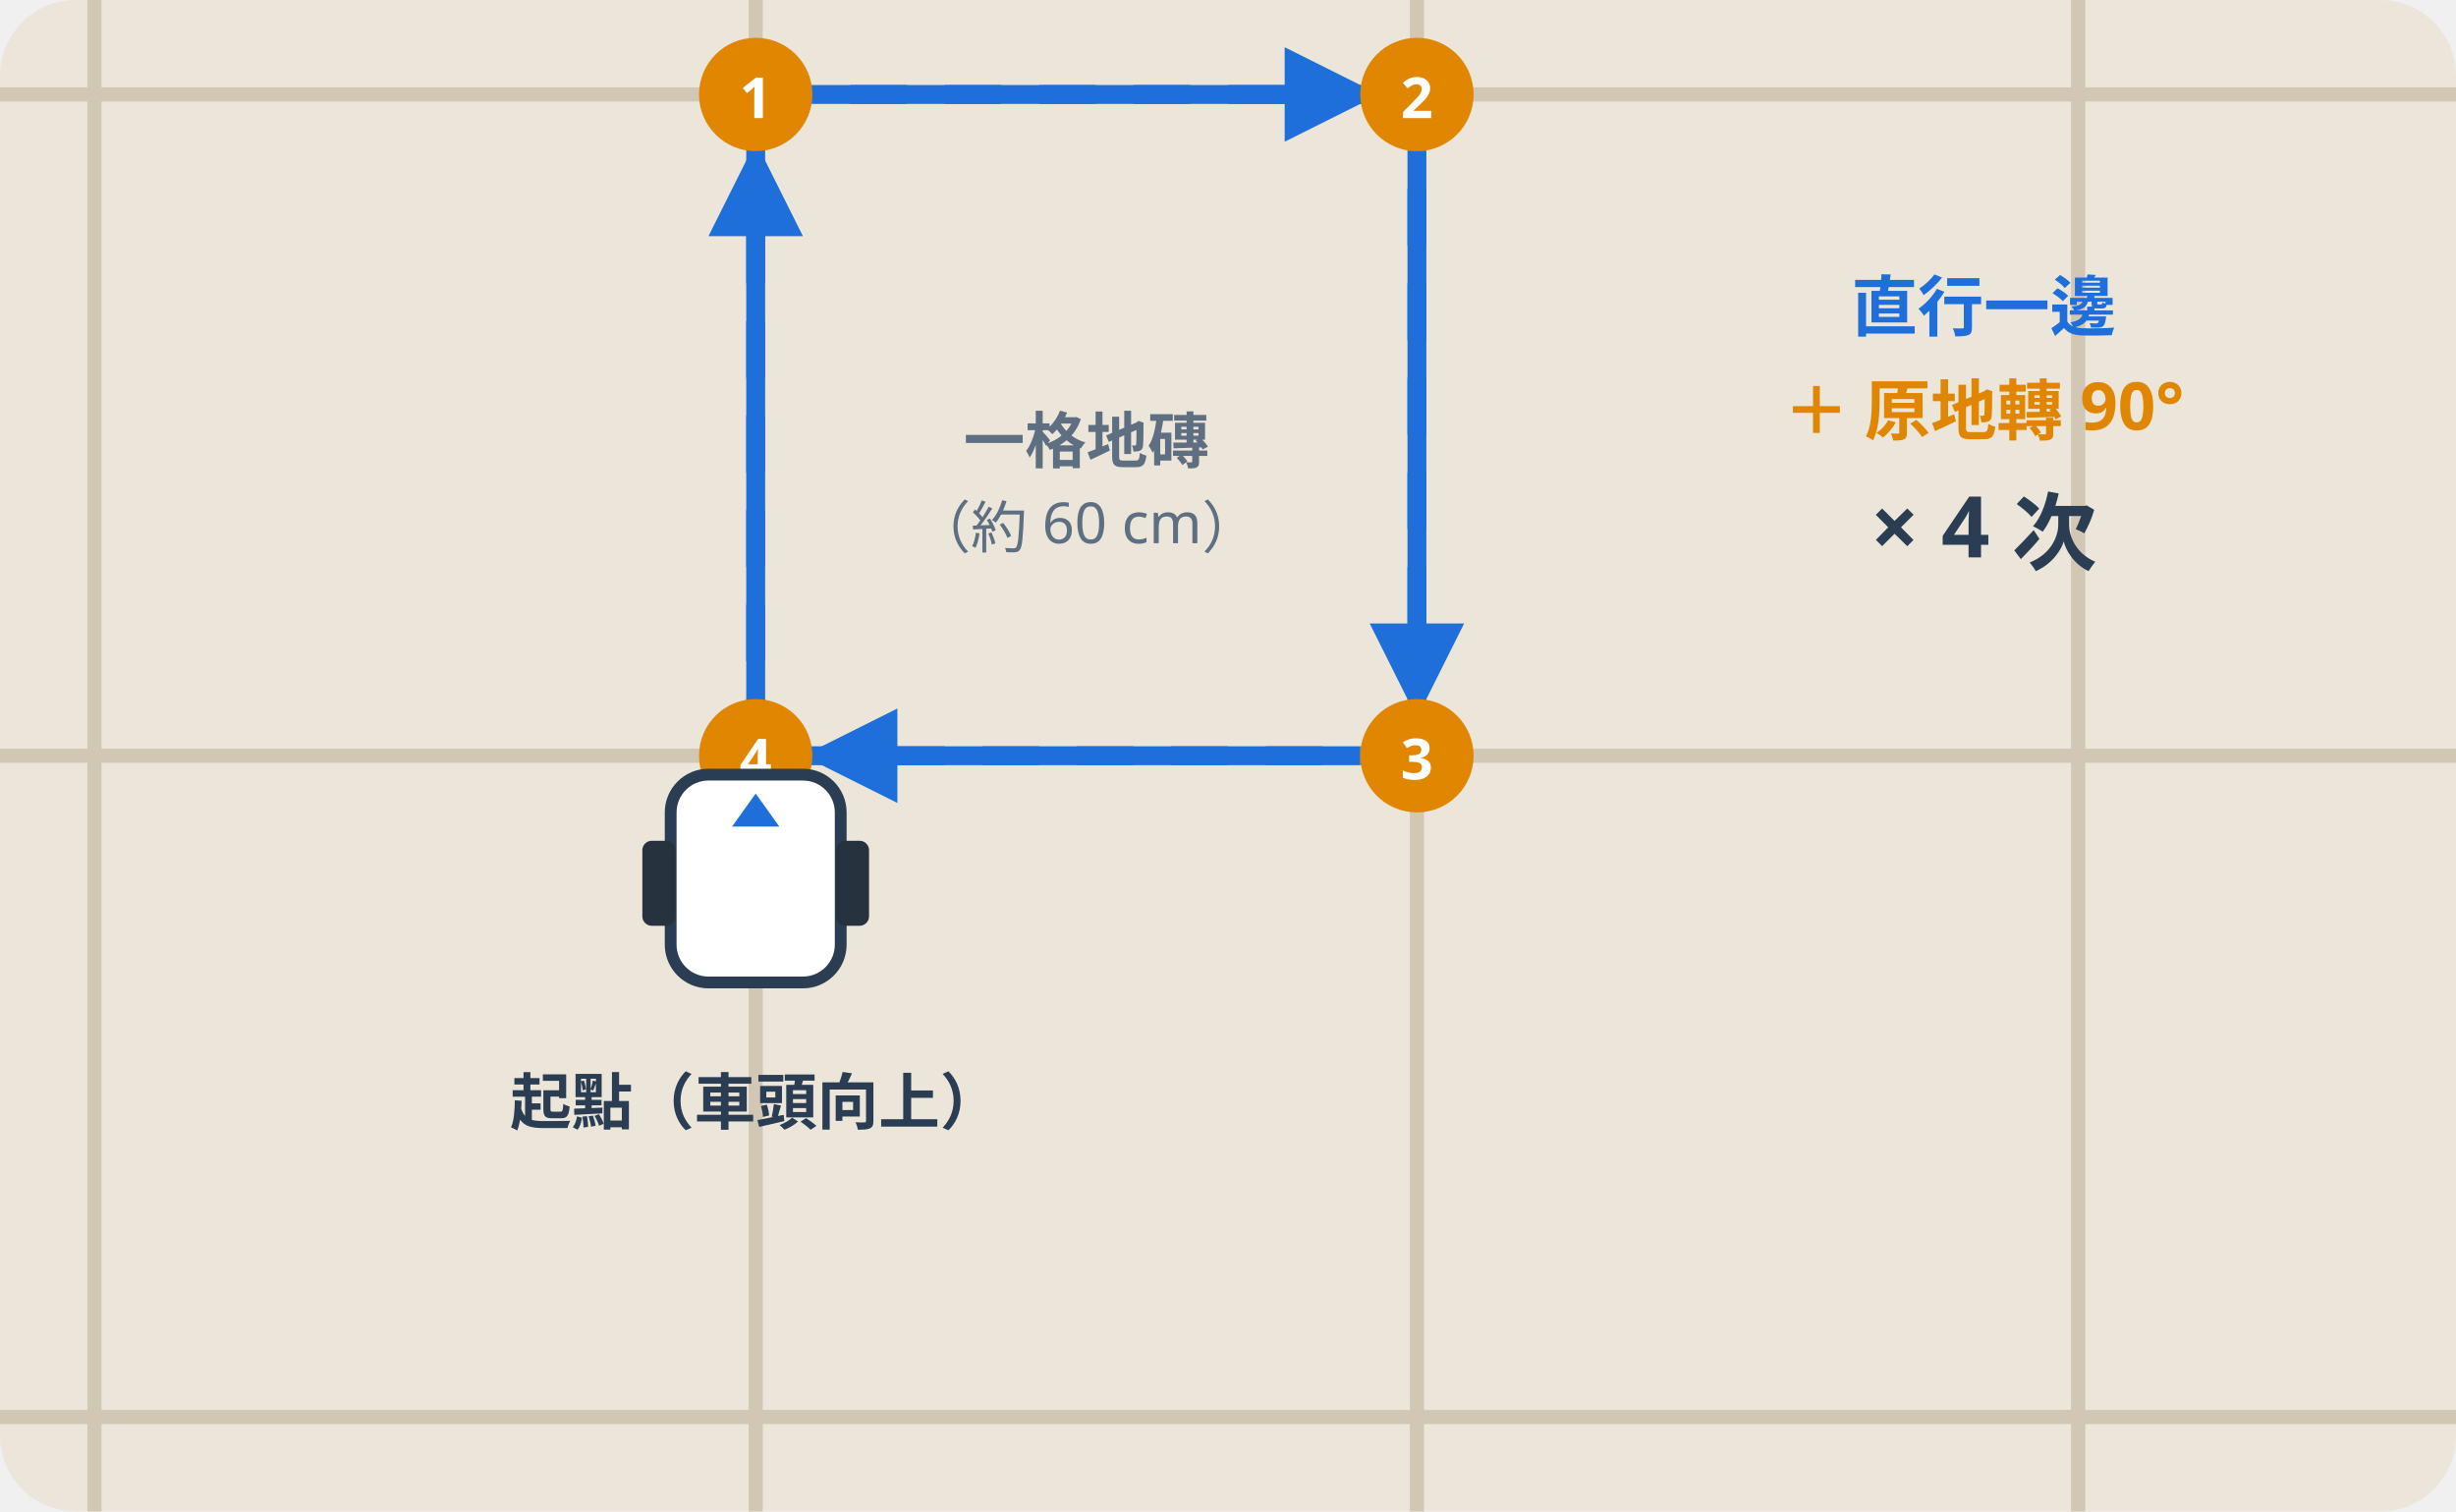
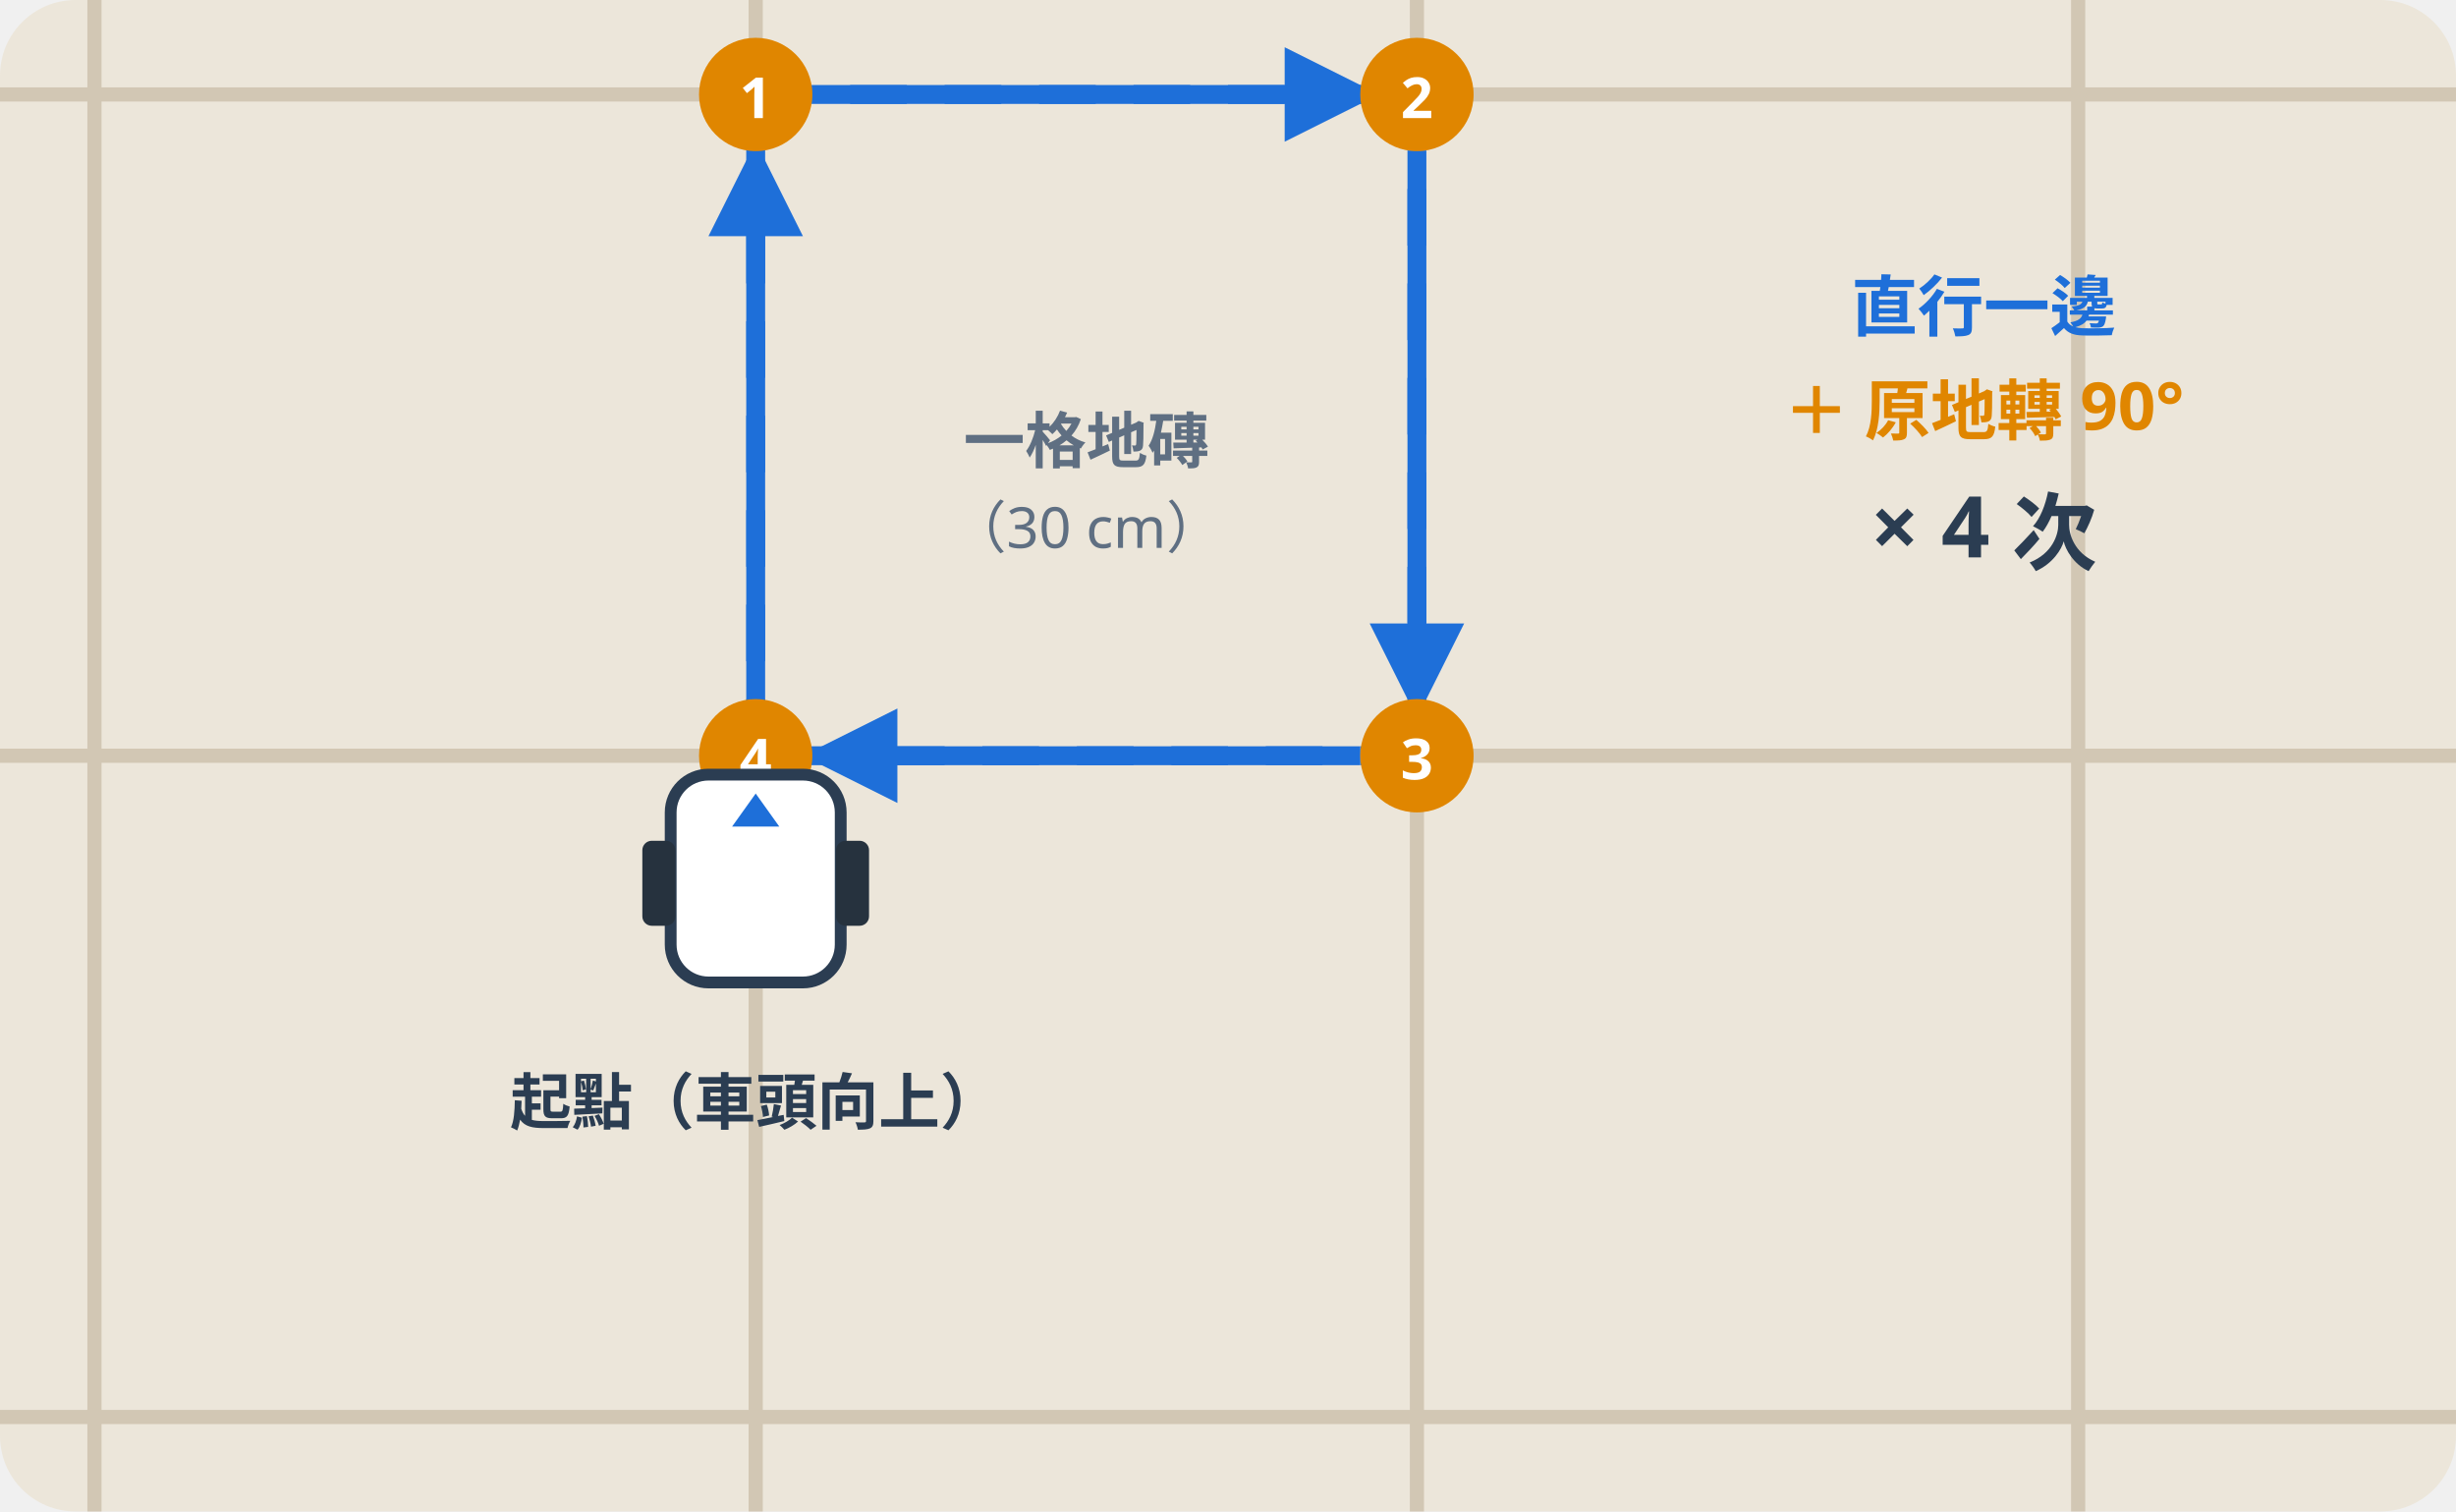
<svg xmlns="http://www.w3.org/2000/svg" viewBox="0 0 520 320" role="img" aria-label="走一格地磚正方形">
  <defs>
    <marker id="sqg" viewBox="0 0 10 10" refX="7" refY="5" markerWidth="5" markerHeight="5" orient="auto-start-reverse">
      <path d="M0 0 L10 5 L0 10 z" fill="#1f9d55" />
    </marker>
    <marker id="sqr" viewBox="0 0 10 10" refX="7" refY="5" markerWidth="5" markerHeight="5" orient="auto-start-reverse">
      <path d="M0 0 L10 5 L0 10 z" fill="#d63a3a" />
    </marker>
    <marker id="sqk" viewBox="0 0 10 10" refX="7" refY="5" markerWidth="5" markerHeight="5" orient="auto-start-reverse">
      <path d="M0 0 L10 5 L0 10 z" fill="#2b3d52" />
    </marker>
    <marker id="sqb" viewBox="0 0 10 10" refX="7" refY="5" markerWidth="5" markerHeight="5" orient="auto-start-reverse">
      <path d="M0 0 L10 5 L0 10 z" fill="#1e6fd9" />
    </marker>
    <marker id="sqo" viewBox="0 0 10 10" refX="7" refY="5" markerWidth="5" markerHeight="5" orient="auto-start-reverse">
      <path d="M0 0 L10 5 L0 10 z" fill="#e08600" />
    </marker>
    <marker id="sqm" viewBox="0 0 10 10" refX="7" refY="5" markerWidth="5" markerHeight="5" orient="auto-start-reverse">
      <path d="M0 0 L10 5 L0 10 z" fill="#5f6f82" />
    </marker>
  </defs>
  <rect width="520" height="320" rx="16" fill="#ece6da" />
  <line x1="20" y1="0" x2="20" y2="320" stroke="#d2c7b4" stroke-width="3" />
  <line x1="160" y1="0" x2="160" y2="320" stroke="#d2c7b4" stroke-width="3" />
  <line x1="300" y1="0" x2="300" y2="320" stroke="#d2c7b4" stroke-width="3" />
  <line x1="440" y1="0" x2="440" y2="320" stroke="#d2c7b4" stroke-width="3" />
  <line x1="0" y1="20" x2="520" y2="20" stroke="#d2c7b4" stroke-width="3" />
  <line x1="0" y1="160" x2="520" y2="160" stroke="#d2c7b4" stroke-width="3" />
  <line x1="0" y1="300" x2="520" y2="300" stroke="#d2c7b4" stroke-width="3" />
  <rect x="160" y="160" width="140" height="140" fill="none" stroke="#1e6fd9" stroke-width="4" stroke-dasharray="12 8" transform="translate(0 -140)" />
  <path d="M160 150 V36" stroke="#1e6fd9" stroke-width="4" marker-end="url(#sqb)" />
  <path d="M172 20 H286" stroke="#1e6fd9" stroke-width="4" marker-end="url(#sqb)" />
  <path d="M300 32 V146" stroke="#1e6fd9" stroke-width="4" marker-end="url(#sqb)" />
  <path d="M288 160 H176" stroke="#1e6fd9" stroke-width="4" marker-end="url(#sqb)" />
  <circle cx="160" cy="20" r="12" fill="#e08600" />
  <text x="160" y="25" font-size="12" fill="#fff" text-anchor="middle" font-weight="700" font-family="Noto Sans TC,PingFang HK,Microsoft JhengHei,sans-serif">1</text>
  <circle cx="300" cy="20" r="12" fill="#e08600" />
  <text x="300" y="25" font-size="12" fill="#fff" text-anchor="middle" font-weight="700" font-family="Noto Sans TC,PingFang HK,Microsoft JhengHei,sans-serif">2</text>
  <circle cx="300" cy="160" r="12" fill="#e08600" />
  <text x="300" y="165" font-size="12" fill="#fff" text-anchor="middle" font-weight="700" font-family="Noto Sans TC,PingFang HK,Microsoft JhengHei,sans-serif">3</text>
  <circle cx="160" cy="160" r="12" fill="#e08600" />
  <text x="160" y="165" font-size="12" fill="#fff" text-anchor="middle" font-weight="700" font-family="Noto Sans TC,PingFang HK,Microsoft JhengHei,sans-serif">4</text>
  <g transform="translate(160 186)">
    <rect x="-18" y="-22" width="36" height="44" rx="8" fill="#fff" stroke="#2b3d52" stroke-width="2.5" />
    <rect x="-24" y="-8" width="7" height="18" rx="2" fill="#26323e" />
    <rect x="17" y="-8" width="7" height="18" rx="2" fill="#26323e" />
    <path d="M0 -18 l-5 7 h10 z" fill="#1e6fd9" />
  </g>
  <text x="160" y="238" font-size="13" fill="#2b3d52" text-anchor="middle" font-weight="700" font-family="Noto Sans TC,PingFang HK,Microsoft JhengHei,sans-serif">起點（車頭向上）</text>
  <text x="230" y="98" font-size="13" fill="#5f6f82" text-anchor="middle" font-weight="700" font-family="Noto Sans TC,PingFang HK,Microsoft JhengHei,sans-serif">一格地磚</text>
-   <text x="230" y="116" font-size="12" fill="#5f6f82" text-anchor="middle" font-weight="500" font-family="Noto Sans TC,PingFang HK,Microsoft JhengHei,sans-serif">（約 60 cm）</text>
+   <text x="230" y="116" font-size="12" fill="#5f6f82" text-anchor="middle" font-weight="500" font-family="Noto Sans TC,PingFang HK,Microsoft JhengHei,sans-serif">（30 cm）</text>
  <text x="420" y="70" font-size="14" fill="#1e6fd9" text-anchor="middle" font-weight="800" font-family="Noto Sans TC,PingFang HK,Microsoft JhengHei,sans-serif">直行一邊</text>
  <text x="420" y="92" font-size="14" fill="#e08600" text-anchor="middle" font-weight="800" font-family="Noto Sans TC,PingFang HK,Microsoft JhengHei,sans-serif">＋ 原地轉 90°</text>
  <text x="420" y="118" font-size="18" fill="#2b3d52" text-anchor="middle" font-weight="900" font-family="Noto Sans TC,PingFang HK,Microsoft JhengHei,sans-serif">× 4 次</text>
</svg>
